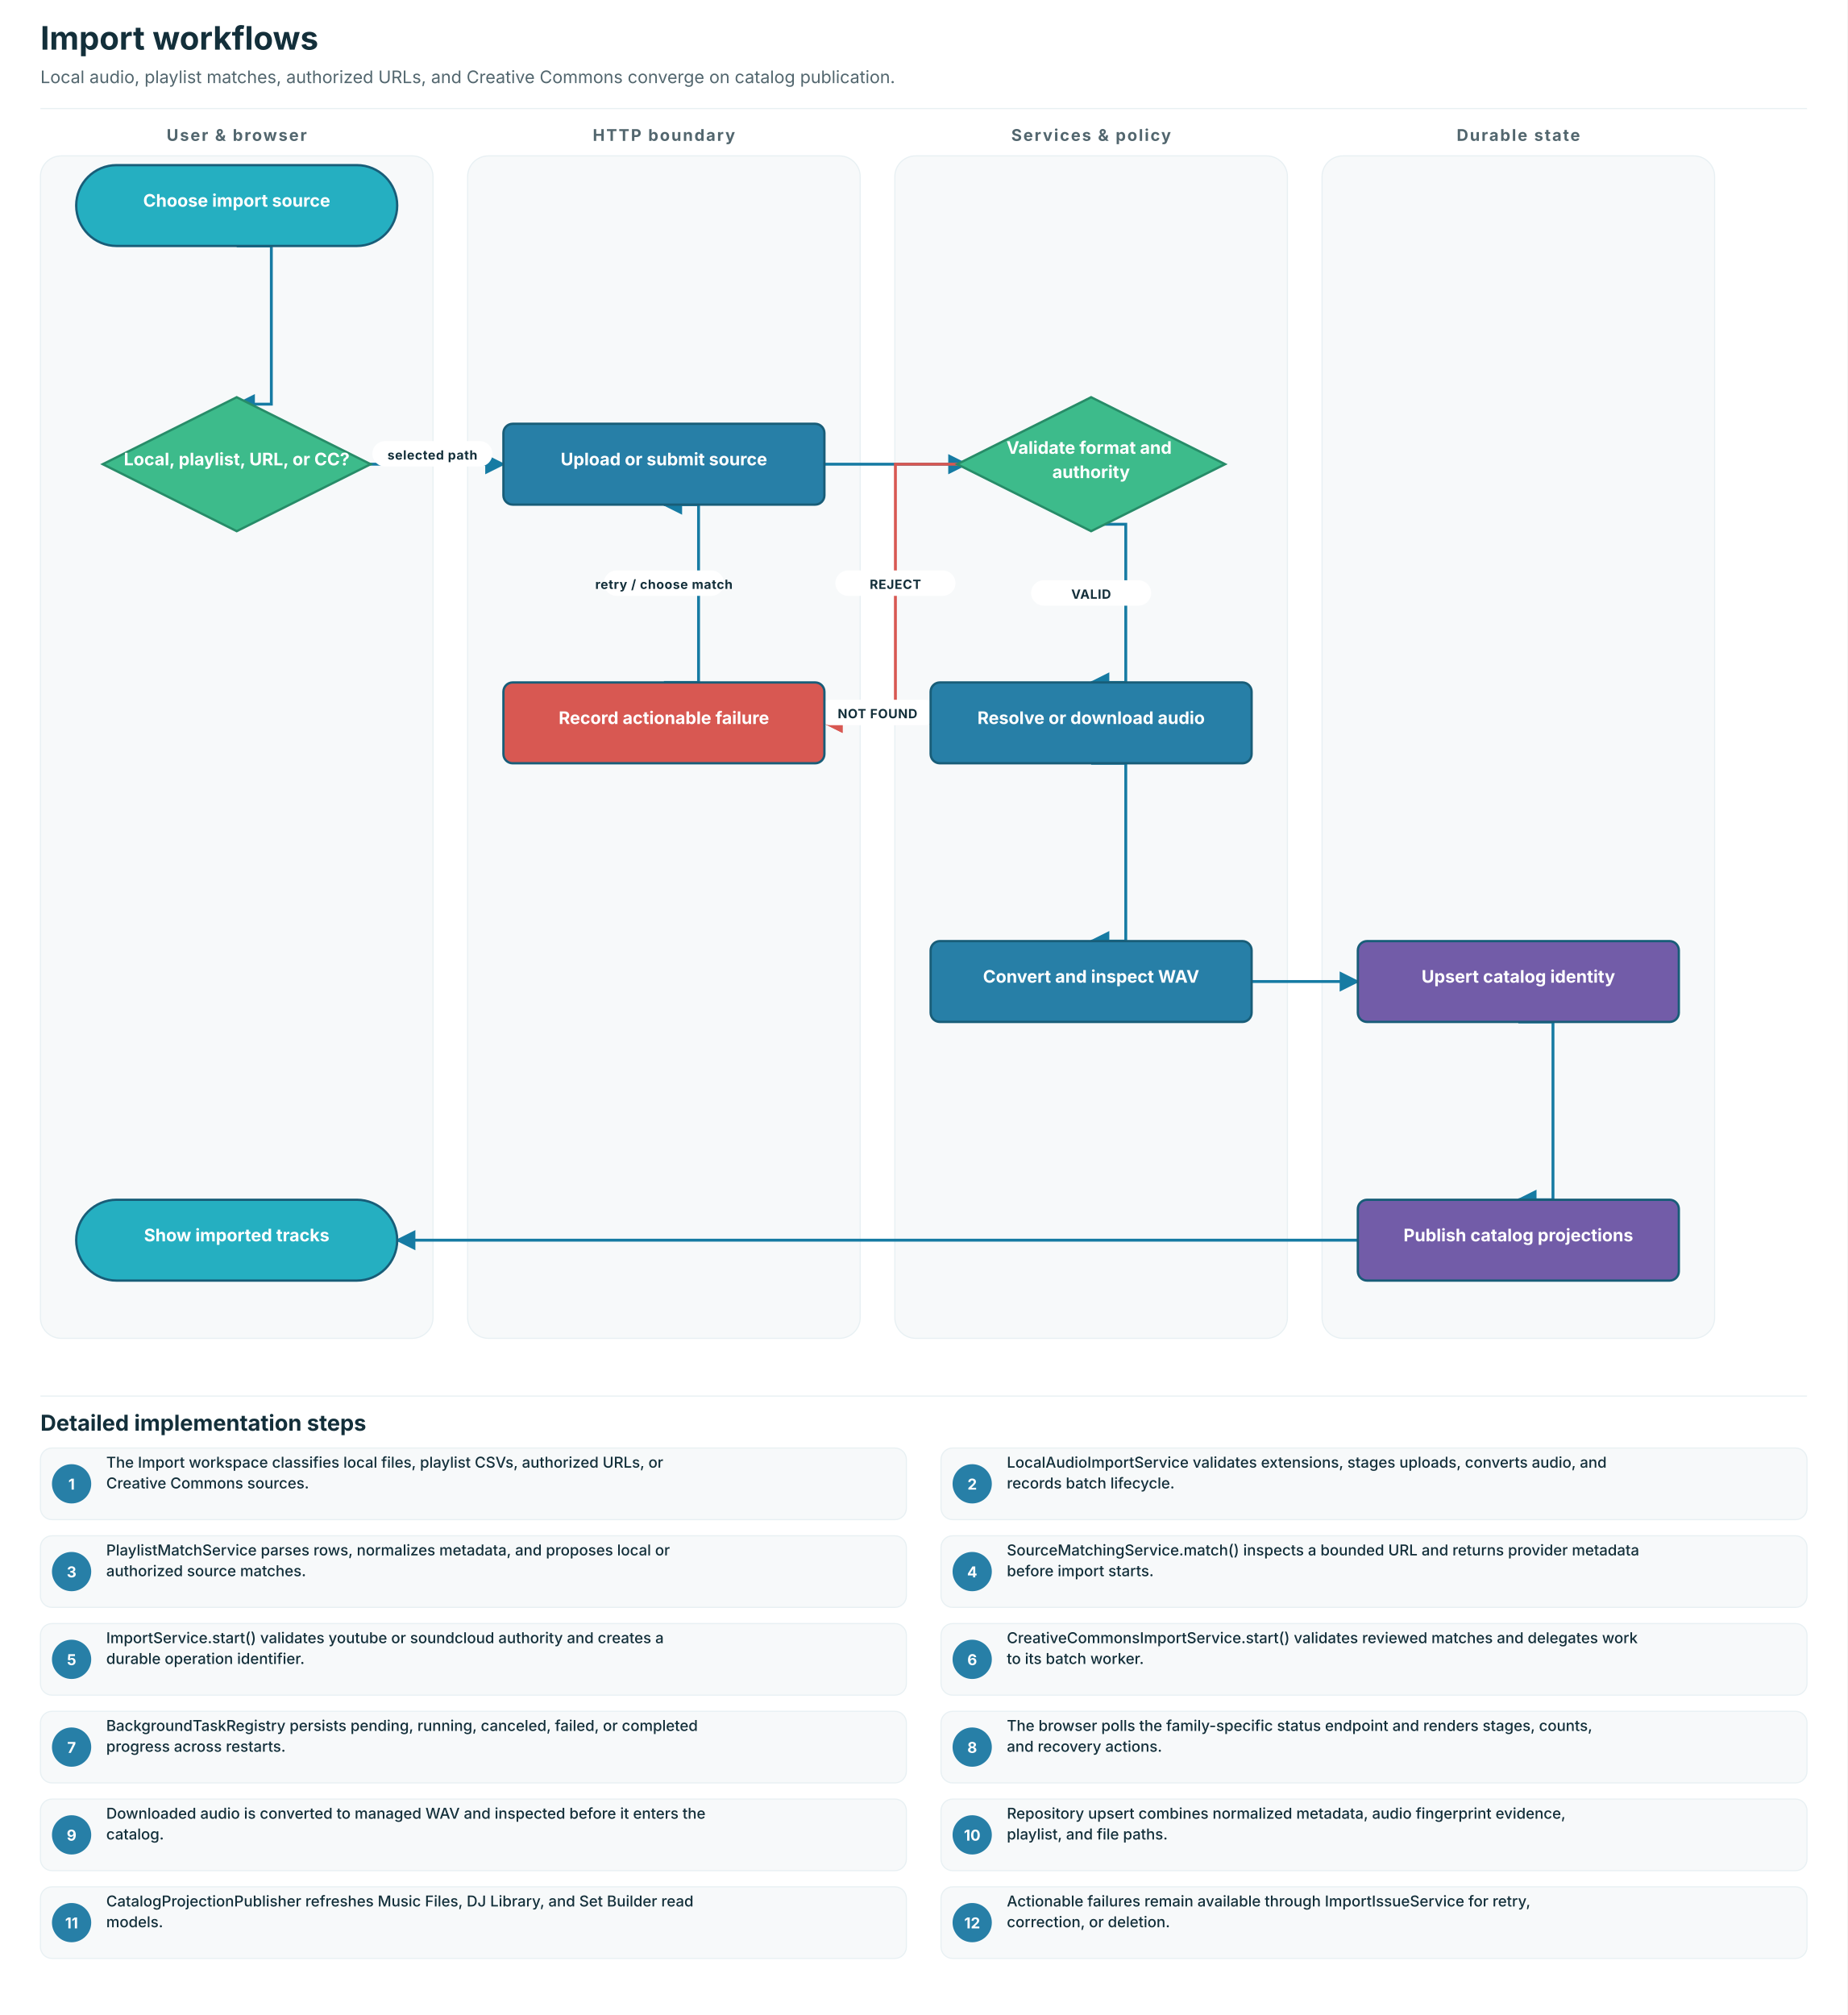
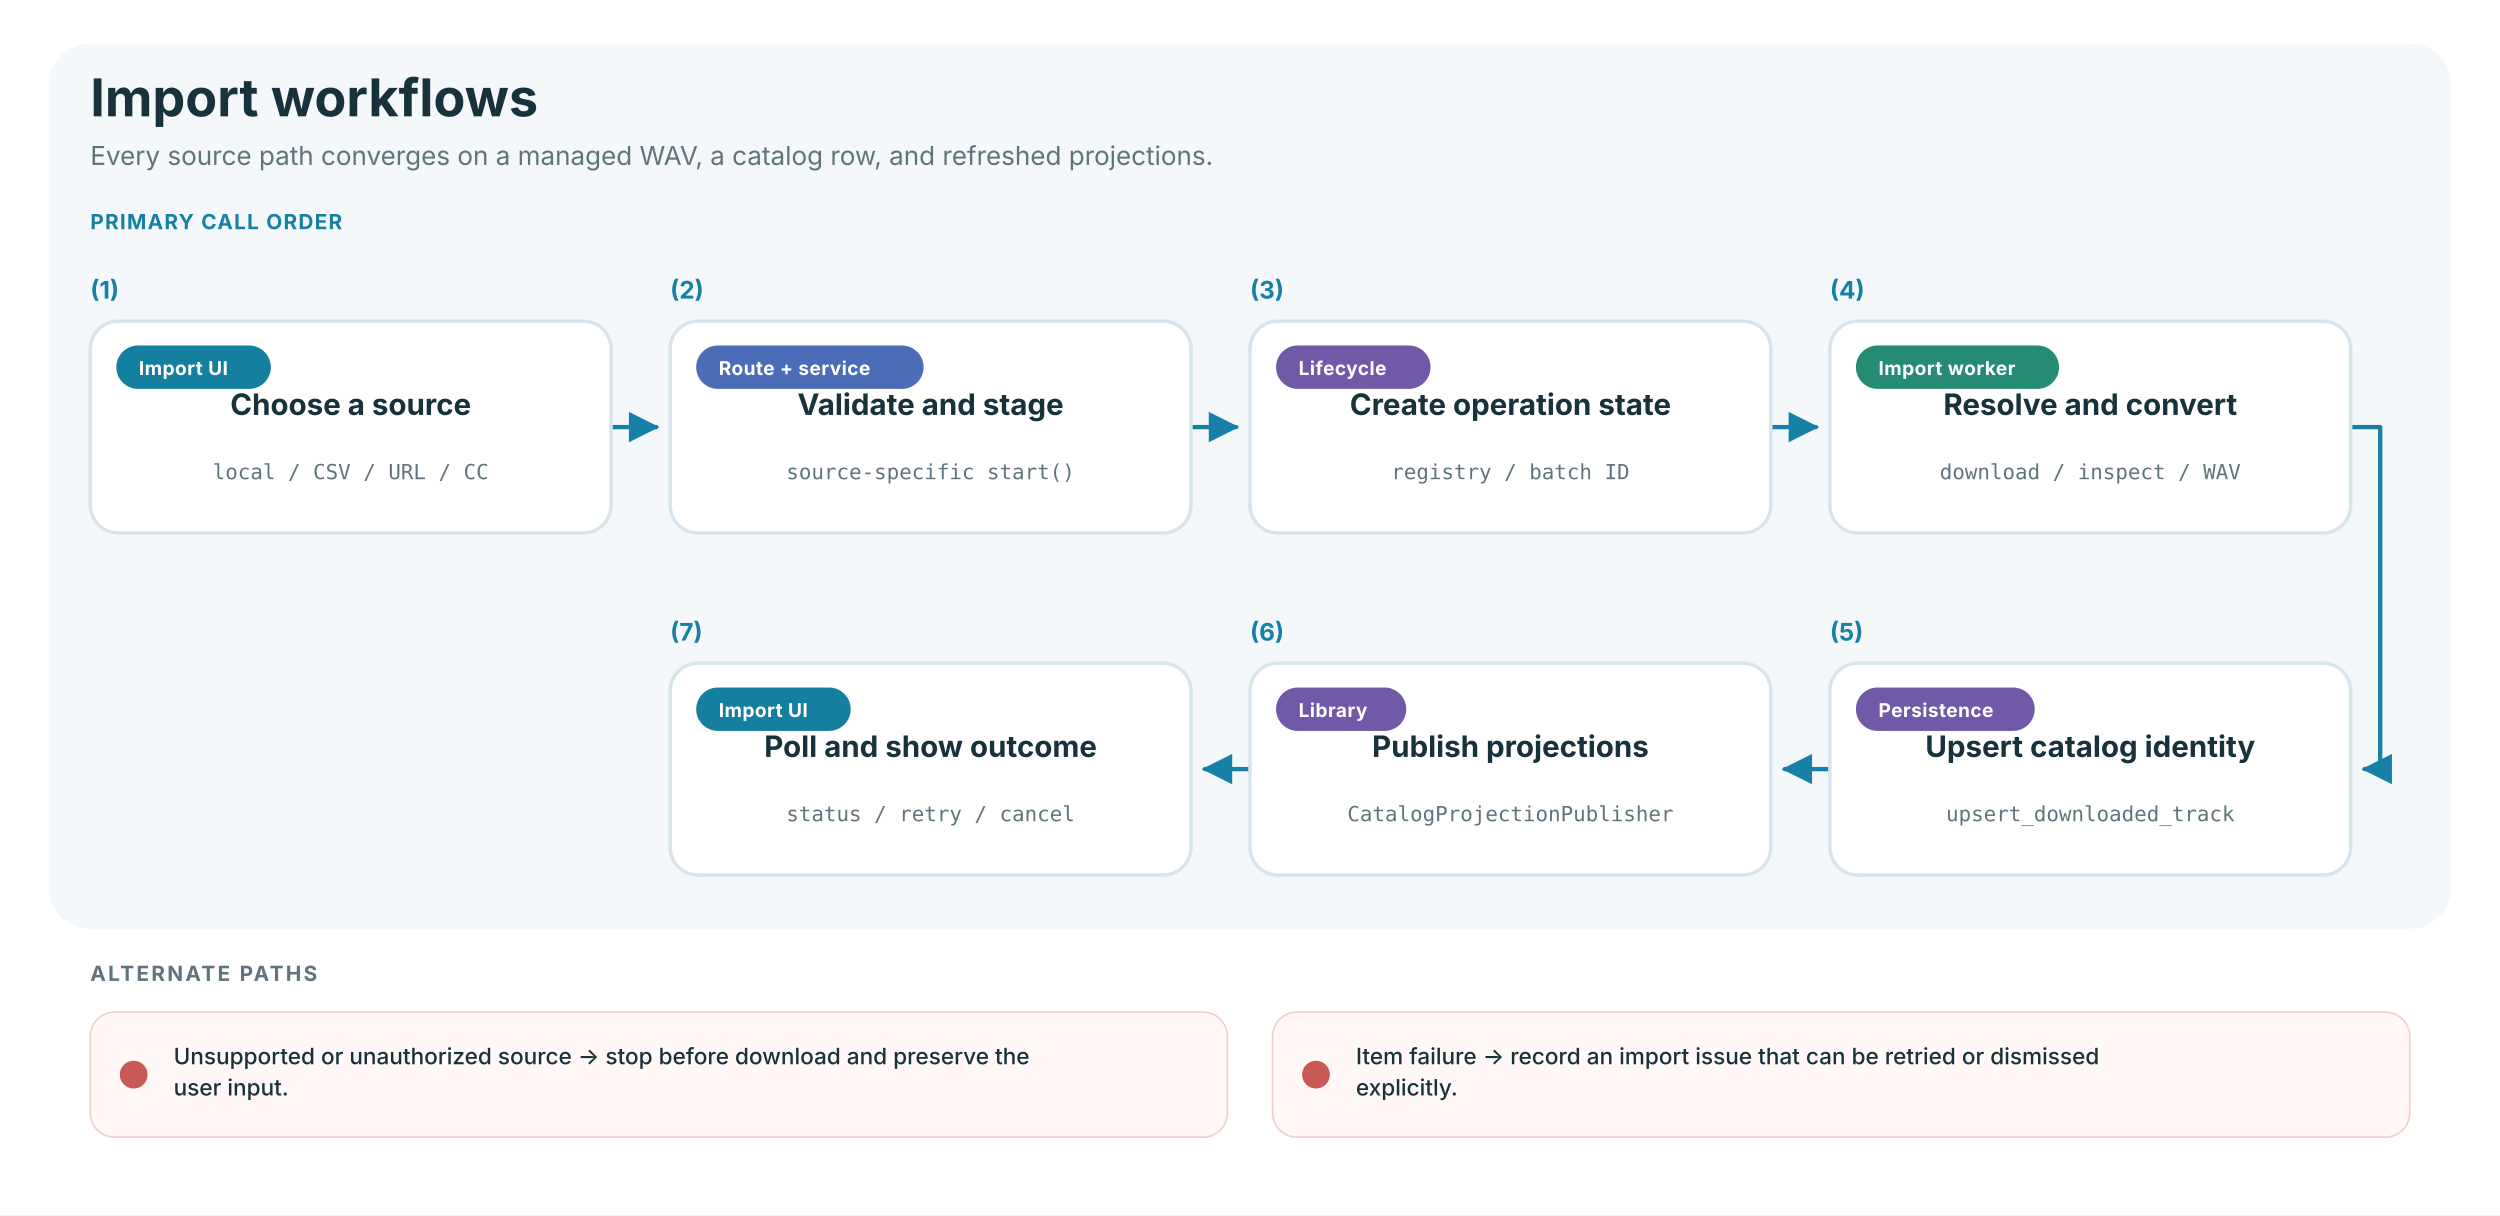
- <svg xmlns="http://www.w3.org/2000/svg" width="1600" height="1745" viewBox="0 0 1600 1745" role="img" aria-labelledby="title desc">
+ <svg xmlns="http://www.w3.org/2000/svg" width="1440" height="700" viewBox="0 0 1440 700" role="img" aria-labelledby="title desc">
  <defs>
    <marker id="arrow" viewBox="0 0 10 10" refX="9" refY="5" markerWidth="7" markerHeight="7" orient="auto-start-reverse">
-       <path d="M 0 0 L 10 5 L 0 10 z" fill="#167ba3" />
-     </marker>
-     <marker id="arrow-failure" viewBox="0 0 10 10" refX="9" refY="5" markerWidth="7" markerHeight="7" orient="auto-start-reverse">
-       <path d="M 0 0 L 10 5 L 0 10 z" fill="#d85852" />
+       <path d="M 0 0 L 10 5 L 0 10 z" fill="#1680a6" />
    </marker>
    <style>
-       .title { font: 700 28px system-ui, -apple-system, sans-serif; fill: #132f3a; }
-       .subtitle { font: 400 15px system-ui, -apple-system, sans-serif; fill: #52666e; }
-       .lane-label {
-         font: 700 14px system-ui, -apple-system, sans-serif;
+       .title { font: 750 30px system-ui, -apple-system, sans-serif; fill: #18323c; }
+       .subtitle { font: 400 15px system-ui, -apple-system, sans-serif; fill: #60747c; }
+       .order-note {
+         font: 650 12px system-ui, -apple-system, sans-serif;
+         fill: #1680a6;
+         letter-spacing: .7px;
+       }
+       .call-number { font: 700 14px system-ui, -apple-system, sans-serif; fill: #1680a6; }
+       .owner { font: 700 11px system-ui, -apple-system, sans-serif; fill: #ffffff; letter-spacing: .25px; }
+       .call-title { font: 720 17px system-ui, -apple-system, sans-serif; fill: #18323c; }
+       .symbol { font: 500 12px ui-monospace, SFMono-Regular, Menlo, monospace; fill: #60747c; }
+       .arrow {
+         fill: none;
+         stroke: #1680a6;
+         stroke-width: 2.5;
+         stroke-linecap: round;
+         stroke-linejoin: round;
+       }
+       .alternate-title {
+         font: 750 12px system-ui, -apple-system, sans-serif;
+         fill: #60747c;
        letter-spacing: 1.3px;
-         fill: #52666e;
-         text-transform: uppercase;
      }
-       .node-label { font: 700 15px system-ui, -apple-system, sans-serif; }
-       .edge-label {
-         font: 700 11px system-ui, -apple-system, sans-serif;
-         fill: #132f3a;
-         letter-spacing: .4px;
-       }
-       .details-title { font: 700 19px system-ui, -apple-system, sans-serif; fill: #132f3a; }
-       .step-number { font: 700 13px system-ui, -apple-system, sans-serif; fill: #ffffff; }
-       .step-text { font: 500 13px system-ui, -apple-system, sans-serif; fill: #132f3a; }
+       .alternate-text { font: 500 13px system-ui, -apple-system, sans-serif; fill: #18323c; }
    </style>
  </defs>
-   <rect width="1600" height="1745" fill="#ffffff" />
-   <text class="title" x="35" y="43">Import workflows</text>
-   <text class="subtitle" x="35" y="72">Local audio, playlist matches, authorized URLs, and Creative Commons converge on catalog publication.</text>
-   <line x1="35" y1="94" x2="1565" y2="94" stroke="#e8f0f3" />
-   <rect x="35.0" y="135" width="340" height="1024" rx="18" fill="#f7f9fa" stroke="#e8f0f3" />
-   <rect x="405.0" y="135" width="340" height="1024" rx="18" fill="#f7f9fa" stroke="#e8f0f3" />
-   <rect x="775.0" y="135" width="340" height="1024" rx="18" fill="#f7f9fa" stroke="#e8f0f3" />
-   <rect x="1145.0" y="135" width="340" height="1024" rx="18" fill="#f7f9fa" stroke="#e8f0f3" />
-   <text class="lane-label" x="205" y="122" text-anchor="middle">User &amp; browser</text>
-   <text class="lane-label" x="575" y="122" text-anchor="middle">HTTP boundary</text>
-   <text class="lane-label" x="945" y="122" text-anchor="middle">Services &amp; policy</text>
-   <text class="lane-label" x="1315" y="122" text-anchor="middle">Durable state</text>
-   <g>
-     <path d="M 205.0 213.0 H 235.0 V 350.0 H 205.0" fill="none" stroke="#167ba3" stroke-width="2.5" marker-end="url(#arrow)" />
-   </g>
-   <g>
-     <path d="M 313.0 402.0 H 374.5 V 402.0 H 436.0" fill="none" stroke="#167ba3" stroke-width="2.5" marker-end="url(#arrow)" />
-     <rect x="322.5" y="382.0" width="104" height="22" rx="11" fill="#ffffff" />
-     <text class="edge-label" x="374.5" y="398.0" text-anchor="middle">selected path</text>
-   </g>
-   <g>
-     <path d="M 714.0 402.0 H 775.5 V 402.0 H 837.0" fill="none" stroke="#167ba3" stroke-width="2.5" marker-end="url(#arrow)" />
-   </g>
-   <g>
-     <path d="M 945.0 454.0 H 975.0 V 591.0 H 945.0" fill="none" stroke="#167ba3" stroke-width="2.5" marker-end="url(#arrow)" />
-     <rect x="893.0" y="502.5" width="104" height="22" rx="11" fill="#ffffff" />
-     <text class="edge-label" x="945.0" y="518.5" text-anchor="middle">VALID</text>
-   </g>
-   <g>
-     <path d="M 837.0 402.0 H 775.5 V 626.0 H 714.0" fill="none" stroke="#d85852" stroke-width="2.5" marker-end="url(#arrow-failure)" />
-     <rect x="723.5" y="494.0" width="104" height="22" rx="11" fill="#ffffff" />
-     <text class="edge-label" x="775.5" y="510.0" text-anchor="middle">REJECT</text>
-   </g>
-   <g>
-     <path d="M 945.0 661.0 H 975.0 V 815.0 H 945.0" fill="none" stroke="#167ba3" stroke-width="2.5" marker-end="url(#arrow)" />
-   </g>
-   <g>
-     <path d="M 806.0 626.0 H 760.0 V 626.0 H 714.0" fill="none" stroke="#d85852" stroke-width="2.5" marker-end="url(#arrow-failure)" />
-     <rect x="708.0" y="606.0" width="104" height="22" rx="11" fill="#ffffff" />
-     <text class="edge-label" x="760.0" y="622.0" text-anchor="middle">NOT FOUND</text>
-   </g>
-   <g>
-     <path d="M 1084.0 850.0 H 1130.0 V 850.0 H 1176.0" fill="none" stroke="#167ba3" stroke-width="2.5" marker-end="url(#arrow)" />
-   </g>
-   <g>
-     <path d="M 1315.0 885.0 H 1345.0 V 1039.0 H 1315.0" fill="none" stroke="#167ba3" stroke-width="2.5" marker-end="url(#arrow)" />
-   </g>
-   <g>
-     <path d="M 1176.0 1074.0 H 760.0 V 1074.0 H 344.0" fill="none" stroke="#167ba3" stroke-width="2.5" marker-end="url(#arrow)" />
-   </g>
-   <g>
-     <path d="M 575.0 591.0 H 605.0 V 437.0 H 575.0" fill="none" stroke="#167ba3" stroke-width="2.5" marker-end="url(#arrow)" />
-     <rect x="523.0" y="494.0" width="104" height="22" rx="11" fill="#ffffff" />
-     <text class="edge-label" x="575.0" y="510.0" text-anchor="middle">retry / choose match</text>
-   </g>
-   <g id="source">
-     <rect x="66.0" y="143.0" width="278" height="70" rx="35" fill="#25afc1" stroke="#185d78" stroke-width="2" />
-     <text class="node-label" fill="#ffffff" text-anchor="middle">
-       <tspan x="205.0" y="179.0">Choose import source</tspan>
+   <rect width="1440" height="700" fill="#ffffff" />
+   <rect x="28" y="25" width="1384" height="510" rx="24" fill="#f4f8fa" />
+   <text class="title" x="52" y="67">Import workflows</text>
+   <text class="subtitle" x="52" y="95">Every source path converges on a managed WAV, a catalog row, and refreshed projections.</text>
+   <text class="order-note" x="52" y="132">PRIMARY CALL ORDER</text>
+   <path class="arrow" d="M 352 246.0 H 378" marker-end="url(#arrow)" />
+   <path class="arrow" d="M 686 246.0 H 712" marker-end="url(#arrow)" />
+   <path class="arrow" d="M 1020 246.0 H 1046" marker-end="url(#arrow)" />
+   <path class="arrow" d="M 1354 246.0 H 1371.0 V 443.0 H 1362" marker-end="url(#arrow)" />
+   <path class="arrow" d="M 1054 443.0 H 1028" marker-end="url(#arrow)" />
+   <path class="arrow" d="M 720 443.0 H 694" marker-end="url(#arrow)" />
+   <g class="call" id="call-1">
+     <text class="call-number" x="52.0" y="172.0">(1)</text>
+     <rect x="52" y="185" width="300" height="122" rx="16" fill="#ffffff" stroke="#d7e4e9" stroke-width="2" />
+     <rect x="67" y="199" width="89" height="25" rx="12.5" fill="#147f9f" />
+     <text class="owner" x="80" y="216">Import UI</text>
+     <text class="call-title" text-anchor="middle">
+       <tspan x="202.0" y="239.0">Choose a source</tspan>
+     </text>
+     <text class="symbol" text-anchor="middle">
+       <tspan x="202.0" y="276.0">local / CSV / URL / CC</tspan>
    </text>
  </g>
-   <g id="kind">
-     <polygon points="205,344 321,402 205,460 89,402" fill="#3dbb8b" stroke="#278c68" stroke-width="2" />
-     <text class="node-label" fill="#ffffff" text-anchor="middle">
-       <tspan x="205.0" y="403.0">Local, playlist, URL, or CC?</tspan>
+   <g class="call" id="call-2">
+     <text class="call-number" x="386.0" y="172.0">(2)</text>
+     <rect x="386" y="185" width="300" height="122" rx="16" fill="#ffffff" stroke="#d7e4e9" stroke-width="2" />
+     <rect x="401" y="199" width="131" height="25" rx="12.5" fill="#4b6cb7" />
+     <text class="owner" x="414" y="216">Route + service</text>
+     <text class="call-title" text-anchor="middle">
+       <tspan x="536.0" y="239.0">Validate and stage</tspan>
+     </text>
+     <text class="symbol" text-anchor="middle">
+       <tspan x="536.0" y="276.0">source-specific start()</tspan>
    </text>
  </g>
-   <g id="upload">
-     <rect x="436.0" y="367.0" width="278" height="70" rx="8" fill="#277fa7" stroke="#185d78" stroke-width="2" />
-     <text class="node-label" fill="#ffffff" text-anchor="middle">
-       <tspan x="575.0" y="403.0">Upload or submit source</tspan>
+   <g class="call" id="call-3">
+     <text class="call-number" x="720.0" y="172.0">(3)</text>
+     <rect x="720" y="185" width="300" height="122" rx="16" fill="#ffffff" stroke="#d7e4e9" stroke-width="2" />
+     <rect x="735" y="199" width="89" height="25" rx="12.5" fill="#705aa8" />
+     <text class="owner" x="748" y="216">Lifecycle</text>
+     <text class="call-title" text-anchor="middle">
+       <tspan x="870.0" y="239.0">Create operation state</tspan>
+     </text>
+     <text class="symbol" text-anchor="middle">
+       <tspan x="870.0" y="276.0">registry / batch ID</tspan>
    </text>
  </g>
-   <g id="validate">
-     <polygon points="945,344 1061,402 945,460 829,402" fill="#3dbb8b" stroke="#278c68" stroke-width="2" />
-     <text class="node-label" fill="#ffffff" text-anchor="middle">
-       <tspan x="945.0" y="393.0">Validate format and</tspan>
-       <tspan x="945.0" y="414.0">authority</tspan>
+   <g class="call" id="call-4">
+     <text class="call-number" x="1054.0" y="172.0">(4)</text>
+     <rect x="1054" y="185" width="300" height="122" rx="16" fill="#ffffff" stroke="#d7e4e9" stroke-width="2" />
+     <rect x="1069" y="199" width="117" height="25" rx="12.5" fill="#258b72" />
+     <text class="owner" x="1082" y="216">Import worker</text>
+     <text class="call-title" text-anchor="middle">
+       <tspan x="1204.0" y="239.0">Resolve and convert</tspan>
+     </text>
+     <text class="symbol" text-anchor="middle">
+       <tspan x="1204.0" y="276.0">download / inspect / WAV</tspan>
    </text>
  </g>
-   <g id="resolve">
-     <rect x="806.0" y="591.0" width="278" height="70" rx="8" fill="#277fa7" stroke="#185d78" stroke-width="2" />
-     <text class="node-label" fill="#ffffff" text-anchor="middle">
-       <tspan x="945.0" y="627.0">Resolve or download audio</tspan>
+   <g class="call" id="call-5">
+     <text class="call-number" x="1054.0" y="369.0">(5)</text>
+     <rect x="1054" y="382" width="300" height="122" rx="16" fill="#ffffff" stroke="#d7e4e9" stroke-width="2" />
+     <rect x="1069" y="396" width="103" height="25" rx="12.5" fill="#705aa8" />
+     <text class="owner" x="1082" y="413">Persistence</text>
+     <text class="call-title" text-anchor="middle">
+       <tspan x="1204.0" y="436.0">Upsert catalog identity</tspan>
+     </text>
+     <text class="symbol" text-anchor="middle">
+       <tspan x="1204.0" y="473.0">upsert_downloaded_track</tspan>
    </text>
  </g>
-   <g id="convert">
-     <rect x="806.0" y="815.0" width="278" height="70" rx="8" fill="#277fa7" stroke="#185d78" stroke-width="2" />
-     <text class="node-label" fill="#ffffff" text-anchor="middle">
-       <tspan x="945.0" y="851.0">Convert and inspect WAV</tspan>
+   <g class="call" id="call-6">
+     <text class="call-number" x="720.0" y="369.0">(6)</text>
+     <rect x="720" y="382" width="300" height="122" rx="16" fill="#ffffff" stroke="#d7e4e9" stroke-width="2" />
+     <rect x="735" y="396" width="75" height="25" rx="12.5" fill="#705aa8" />
+     <text class="owner" x="748" y="413">Library</text>
+     <text class="call-title" text-anchor="middle">
+       <tspan x="870.0" y="436.0">Publish projections</tspan>
+     </text>
+     <text class="symbol" text-anchor="middle">
+       <tspan x="870.0" y="473.0">CatalogProjectionPublisher</tspan>
    </text>
  </g>
-   <g id="catalog">
-     <rect x="1176.0" y="815.0" width="278" height="70" rx="8" fill="#725ca8" stroke="#185d78" stroke-width="2" />
-     <text class="node-label" fill="#ffffff" text-anchor="middle">
-       <tspan x="1315.0" y="851.0">Upsert catalog identity</tspan>
+   <g class="call" id="call-7">
+     <text class="call-number" x="386.0" y="369.0">(7)</text>
+     <rect x="386" y="382" width="300" height="122" rx="16" fill="#ffffff" stroke="#d7e4e9" stroke-width="2" />
+     <rect x="401" y="396" width="89" height="25" rx="12.5" fill="#147f9f" />
+     <text class="owner" x="414" y="413">Import UI</text>
+     <text class="call-title" text-anchor="middle">
+       <tspan x="536.0" y="436.0">Poll and show outcome</tspan>
+     </text>
+     <text class="symbol" text-anchor="middle">
+       <tspan x="536.0" y="473.0">status / retry / cancel</tspan>
    </text>
  </g>
-   <g id="publish">
-     <rect x="1176.0" y="1039.0" width="278" height="70" rx="8" fill="#725ca8" stroke="#185d78" stroke-width="2" />
-     <text class="node-label" fill="#ffffff" text-anchor="middle">
-       <tspan x="1315.0" y="1075.0">Publish catalog projections</tspan>
+   <text class="alternate-title" x="52" y="565">ALTERNATE PATHS</text>
+   <g class="alternate">
+     <rect x="52" y="583" width="655" height="72" rx="14" fill="#fff8f7" stroke="#eed1cf" />
+     <circle cx="77" cy="619" r="8" fill="#c95955" />
+     <text class="alternate-text">
+       <tspan x="100" y="613">Unsupported or unauthorized source → stop before download and preserve the</tspan>
+       <tspan x="100" y="631">user input.</tspan>
    </text>
  </g>
-   <g id="done">
-     <rect x="66.0" y="1039.0" width="278" height="70" rx="35" fill="#25afc1" stroke="#185d78" stroke-width="2" />
-     <text class="node-label" fill="#ffffff" text-anchor="middle">
-       <tspan x="205.0" y="1075.0">Show imported tracks</tspan>
-     </text>
-   </g>
-   <g id="failure">
-     <rect x="436.0" y="591.0" width="278" height="70" rx="8" fill="#d85852" stroke="#185d78" stroke-width="2" />
-     <text class="node-label" fill="#ffffff" text-anchor="middle">
-       <tspan x="575.0" y="627.0">Record actionable failure</tspan>
-     </text>
-   </g>
-   <line x1="35" y1="1209" x2="1565" y2="1209" stroke="#e8f0f3" />
-   <text class="details-title" x="35" y="1239">Detailed implementation steps</text>
-   <g class="step">
-     <rect x="35" y="1254" width="750" height="62" rx="10" fill="#f7f9fa" stroke="#e8f0f3" />
-     <circle cx="62" cy="1285" r="17" fill="#277fa7" />
-     <text class="step-number" x="62" y="1290" text-anchor="middle">1</text>
-     <text class="step-text">
-       <tspan x="92" y="1271">The Import workspace classifies local files, playlist CSVs, authorized URLs, or</tspan>
-       <tspan x="92" y="1289">Creative Commons sources.</tspan>
-     </text>
-   </g>
-   <g class="step">
-     <rect x="815" y="1254" width="750" height="62" rx="10" fill="#f7f9fa" stroke="#e8f0f3" />
-     <circle cx="842" cy="1285" r="17" fill="#277fa7" />
-     <text class="step-number" x="842" y="1290" text-anchor="middle">2</text>
-     <text class="step-text">
-       <tspan x="872" y="1271">LocalAudioImportService validates extensions, stages uploads, converts audio, and</tspan>
-       <tspan x="872" y="1289">records batch lifecycle.</tspan>
-     </text>
-   </g>
-   <g class="step">
-     <rect x="35" y="1330" width="750" height="62" rx="10" fill="#f7f9fa" stroke="#e8f0f3" />
-     <circle cx="62" cy="1361" r="17" fill="#277fa7" />
-     <text class="step-number" x="62" y="1366" text-anchor="middle">3</text>
-     <text class="step-text">
-       <tspan x="92" y="1347">PlaylistMatchService parses rows, normalizes metadata, and proposes local or</tspan>
-       <tspan x="92" y="1365">authorized source matches.</tspan>
-     </text>
-   </g>
-   <g class="step">
-     <rect x="815" y="1330" width="750" height="62" rx="10" fill="#f7f9fa" stroke="#e8f0f3" />
-     <circle cx="842" cy="1361" r="17" fill="#277fa7" />
-     <text class="step-number" x="842" y="1366" text-anchor="middle">4</text>
-     <text class="step-text">
-       <tspan x="872" y="1347">SourceMatchingService.match() inspects a bounded URL and returns provider metadata</tspan>
-       <tspan x="872" y="1365">before import starts.</tspan>
-     </text>
-   </g>
-   <g class="step">
-     <rect x="35" y="1406" width="750" height="62" rx="10" fill="#f7f9fa" stroke="#e8f0f3" />
-     <circle cx="62" cy="1437" r="17" fill="#277fa7" />
-     <text class="step-number" x="62" y="1442" text-anchor="middle">5</text>
-     <text class="step-text">
-       <tspan x="92" y="1423">ImportService.start() validates youtube or soundcloud authority and creates a</tspan>
-       <tspan x="92" y="1441">durable operation identifier.</tspan>
-     </text>
-   </g>
-   <g class="step">
-     <rect x="815" y="1406" width="750" height="62" rx="10" fill="#f7f9fa" stroke="#e8f0f3" />
-     <circle cx="842" cy="1437" r="17" fill="#277fa7" />
-     <text class="step-number" x="842" y="1442" text-anchor="middle">6</text>
-     <text class="step-text">
-       <tspan x="872" y="1423">CreativeCommonsImportService.start() validates reviewed matches and delegates work</tspan>
-       <tspan x="872" y="1441">to its batch worker.</tspan>
-     </text>
-   </g>
-   <g class="step">
-     <rect x="35" y="1482" width="750" height="62" rx="10" fill="#f7f9fa" stroke="#e8f0f3" />
-     <circle cx="62" cy="1513" r="17" fill="#277fa7" />
-     <text class="step-number" x="62" y="1518" text-anchor="middle">7</text>
-     <text class="step-text">
-       <tspan x="92" y="1499">BackgroundTaskRegistry persists pending, running, canceled, failed, or completed</tspan>
-       <tspan x="92" y="1517">progress across restarts.</tspan>
-     </text>
-   </g>
-   <g class="step">
-     <rect x="815" y="1482" width="750" height="62" rx="10" fill="#f7f9fa" stroke="#e8f0f3" />
-     <circle cx="842" cy="1513" r="17" fill="#277fa7" />
-     <text class="step-number" x="842" y="1518" text-anchor="middle">8</text>
-     <text class="step-text">
-       <tspan x="872" y="1499">The browser polls the family-specific status endpoint and renders stages, counts,</tspan>
-       <tspan x="872" y="1517">and recovery actions.</tspan>
-     </text>
-   </g>
-   <g class="step">
-     <rect x="35" y="1558" width="750" height="62" rx="10" fill="#f7f9fa" stroke="#e8f0f3" />
-     <circle cx="62" cy="1589" r="17" fill="#277fa7" />
-     <text class="step-number" x="62" y="1594" text-anchor="middle">9</text>
-     <text class="step-text">
-       <tspan x="92" y="1575">Downloaded audio is converted to managed WAV and inspected before it enters the</tspan>
-       <tspan x="92" y="1593">catalog.</tspan>
-     </text>
-   </g>
-   <g class="step">
-     <rect x="815" y="1558" width="750" height="62" rx="10" fill="#f7f9fa" stroke="#e8f0f3" />
-     <circle cx="842" cy="1589" r="17" fill="#277fa7" />
-     <text class="step-number" x="842" y="1594" text-anchor="middle">10</text>
-     <text class="step-text">
-       <tspan x="872" y="1575">Repository upsert combines normalized metadata, audio fingerprint evidence,</tspan>
-       <tspan x="872" y="1593">playlist, and file paths.</tspan>
-     </text>
-   </g>
-   <g class="step">
-     <rect x="35" y="1634" width="750" height="62" rx="10" fill="#f7f9fa" stroke="#e8f0f3" />
-     <circle cx="62" cy="1665" r="17" fill="#277fa7" />
-     <text class="step-number" x="62" y="1670" text-anchor="middle">11</text>
-     <text class="step-text">
-       <tspan x="92" y="1651">CatalogProjectionPublisher refreshes Music Files, DJ Library, and Set Builder read</tspan>
-       <tspan x="92" y="1669">models.</tspan>
-     </text>
-   </g>
-   <g class="step">
-     <rect x="815" y="1634" width="750" height="62" rx="10" fill="#f7f9fa" stroke="#e8f0f3" />
-     <circle cx="842" cy="1665" r="17" fill="#277fa7" />
-     <text class="step-number" x="842" y="1670" text-anchor="middle">12</text>
-     <text class="step-text">
-       <tspan x="872" y="1651">Actionable failures remain available through ImportIssueService for retry,</tspan>
-       <tspan x="872" y="1669">correction, or deletion.</tspan>
+   <g class="alternate">
+     <rect x="733" y="583" width="655" height="72" rx="14" fill="#fff8f7" stroke="#eed1cf" />
+     <circle cx="758" cy="619" r="8" fill="#c95955" />
+     <text class="alternate-text">
+       <tspan x="781" y="613">Item failure → record an import issue that can be retried or dismissed</tspan>
+       <tspan x="781" y="631">explicitly.</tspan>
    </text>
  </g>
</svg>
